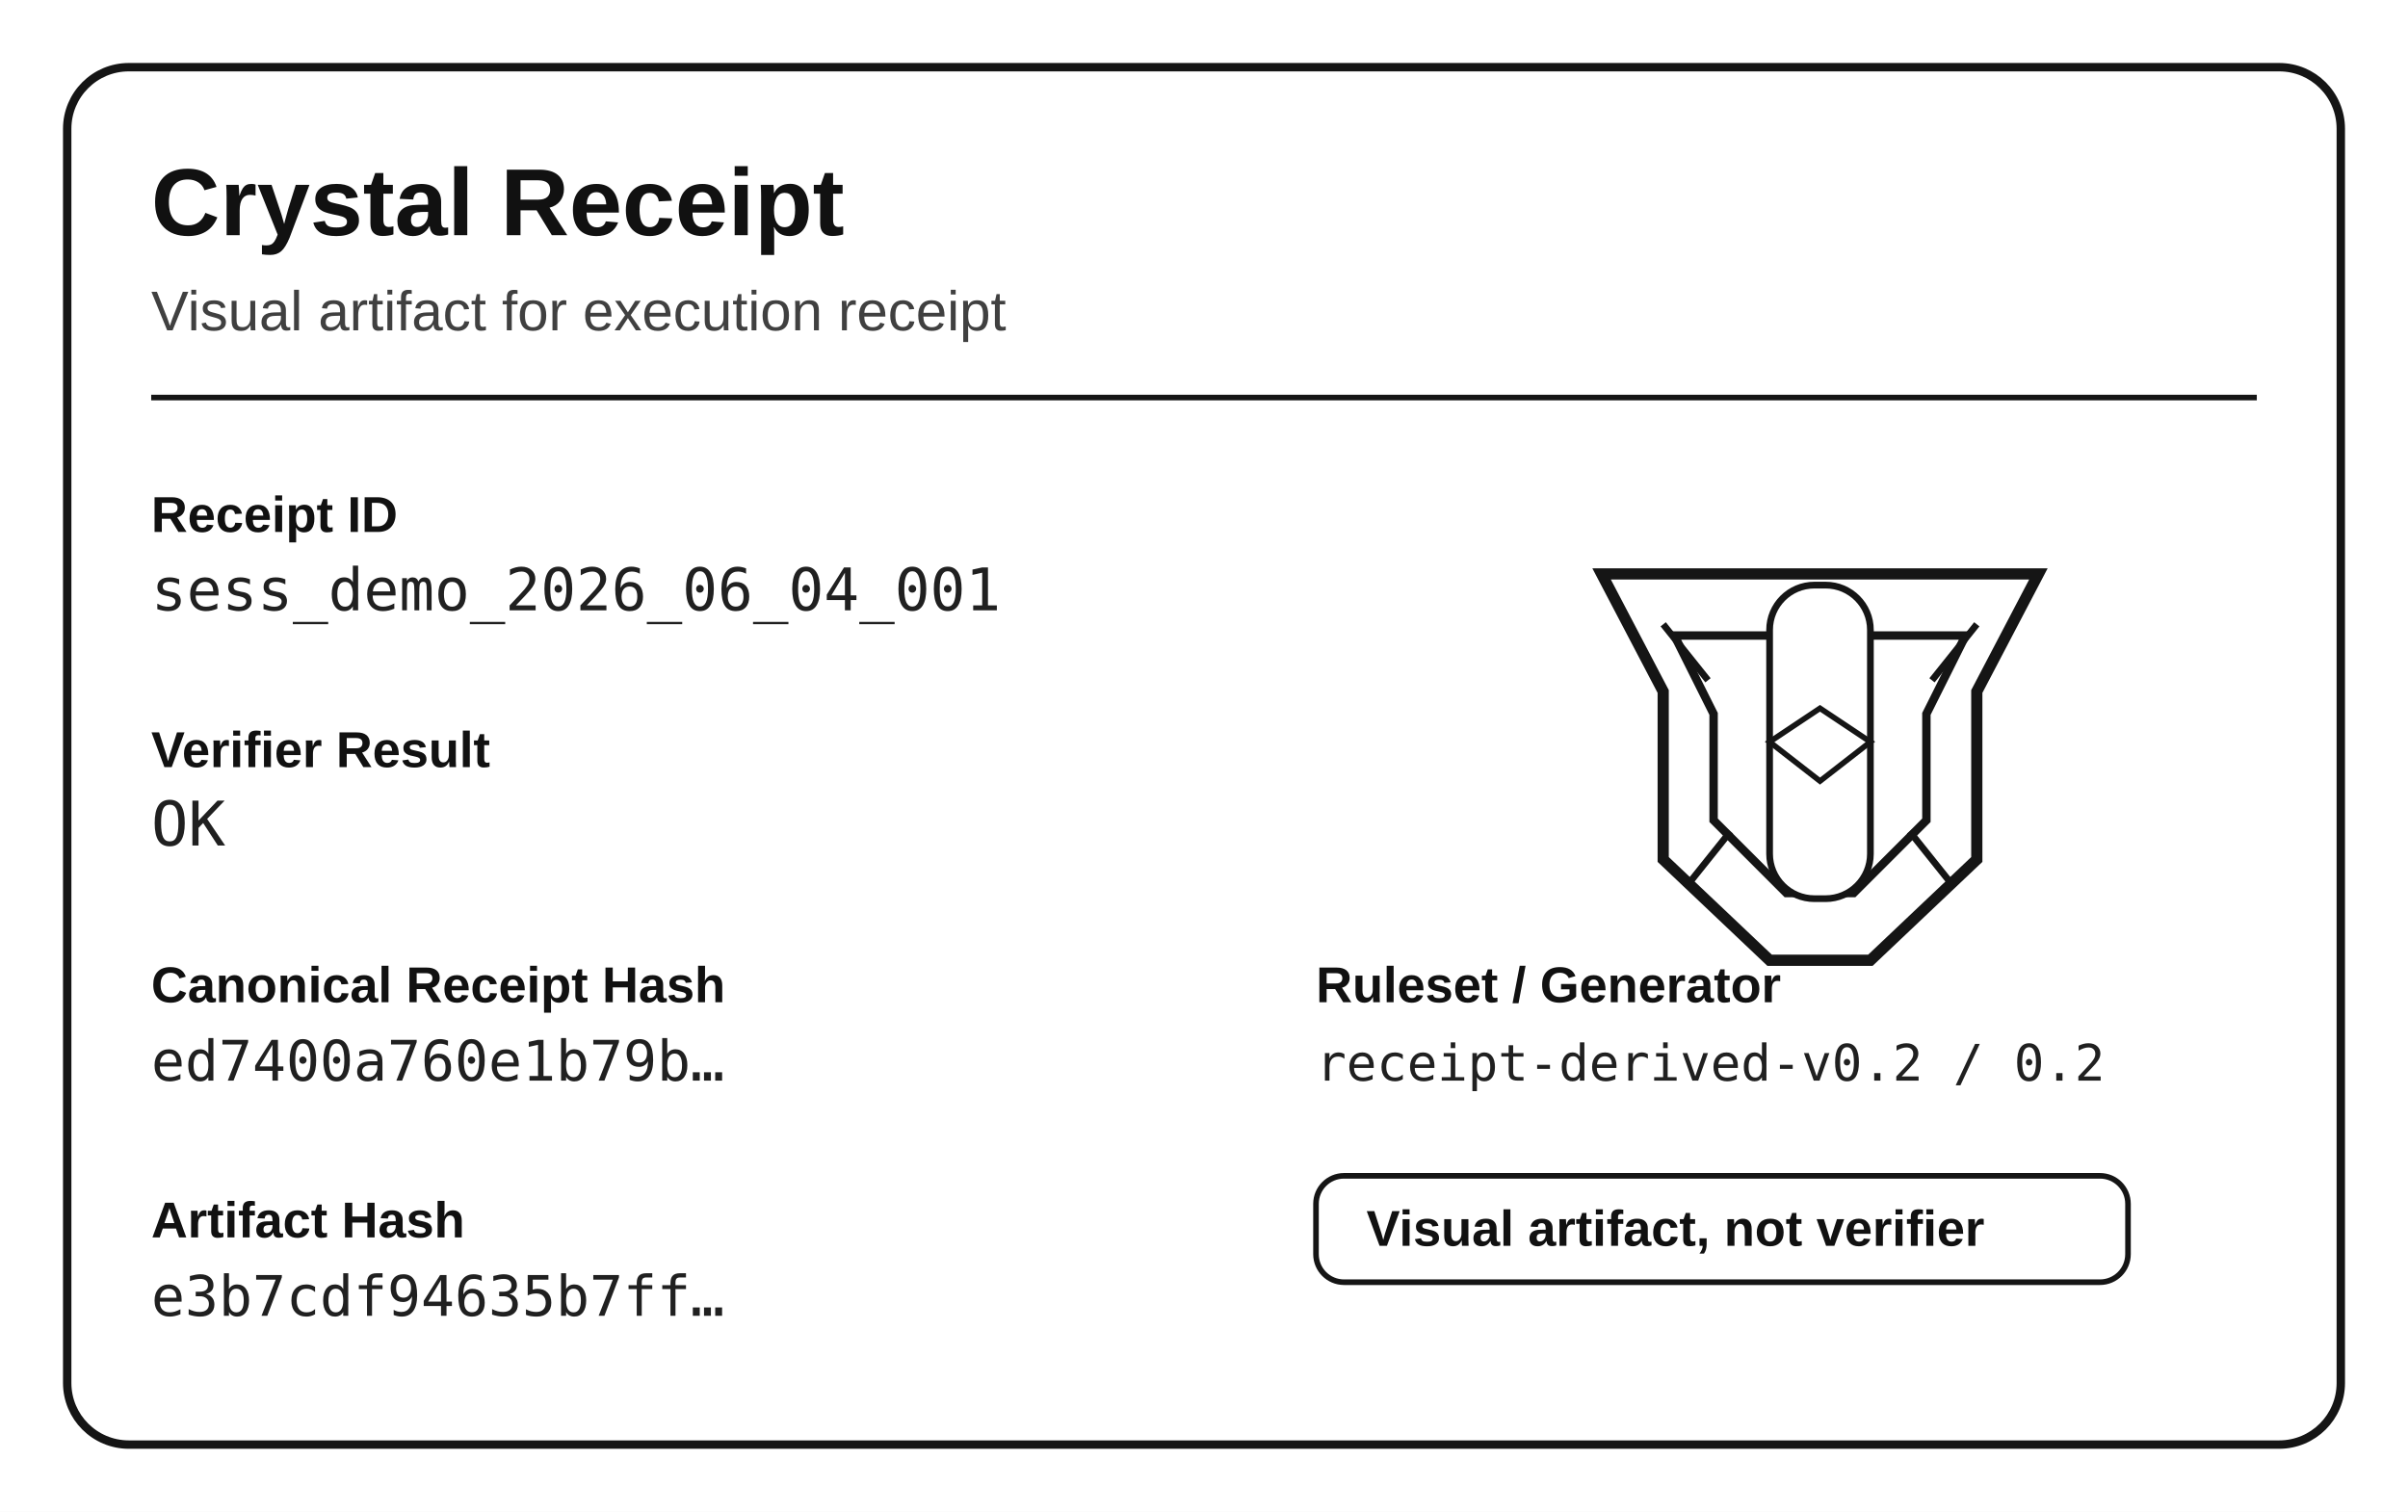
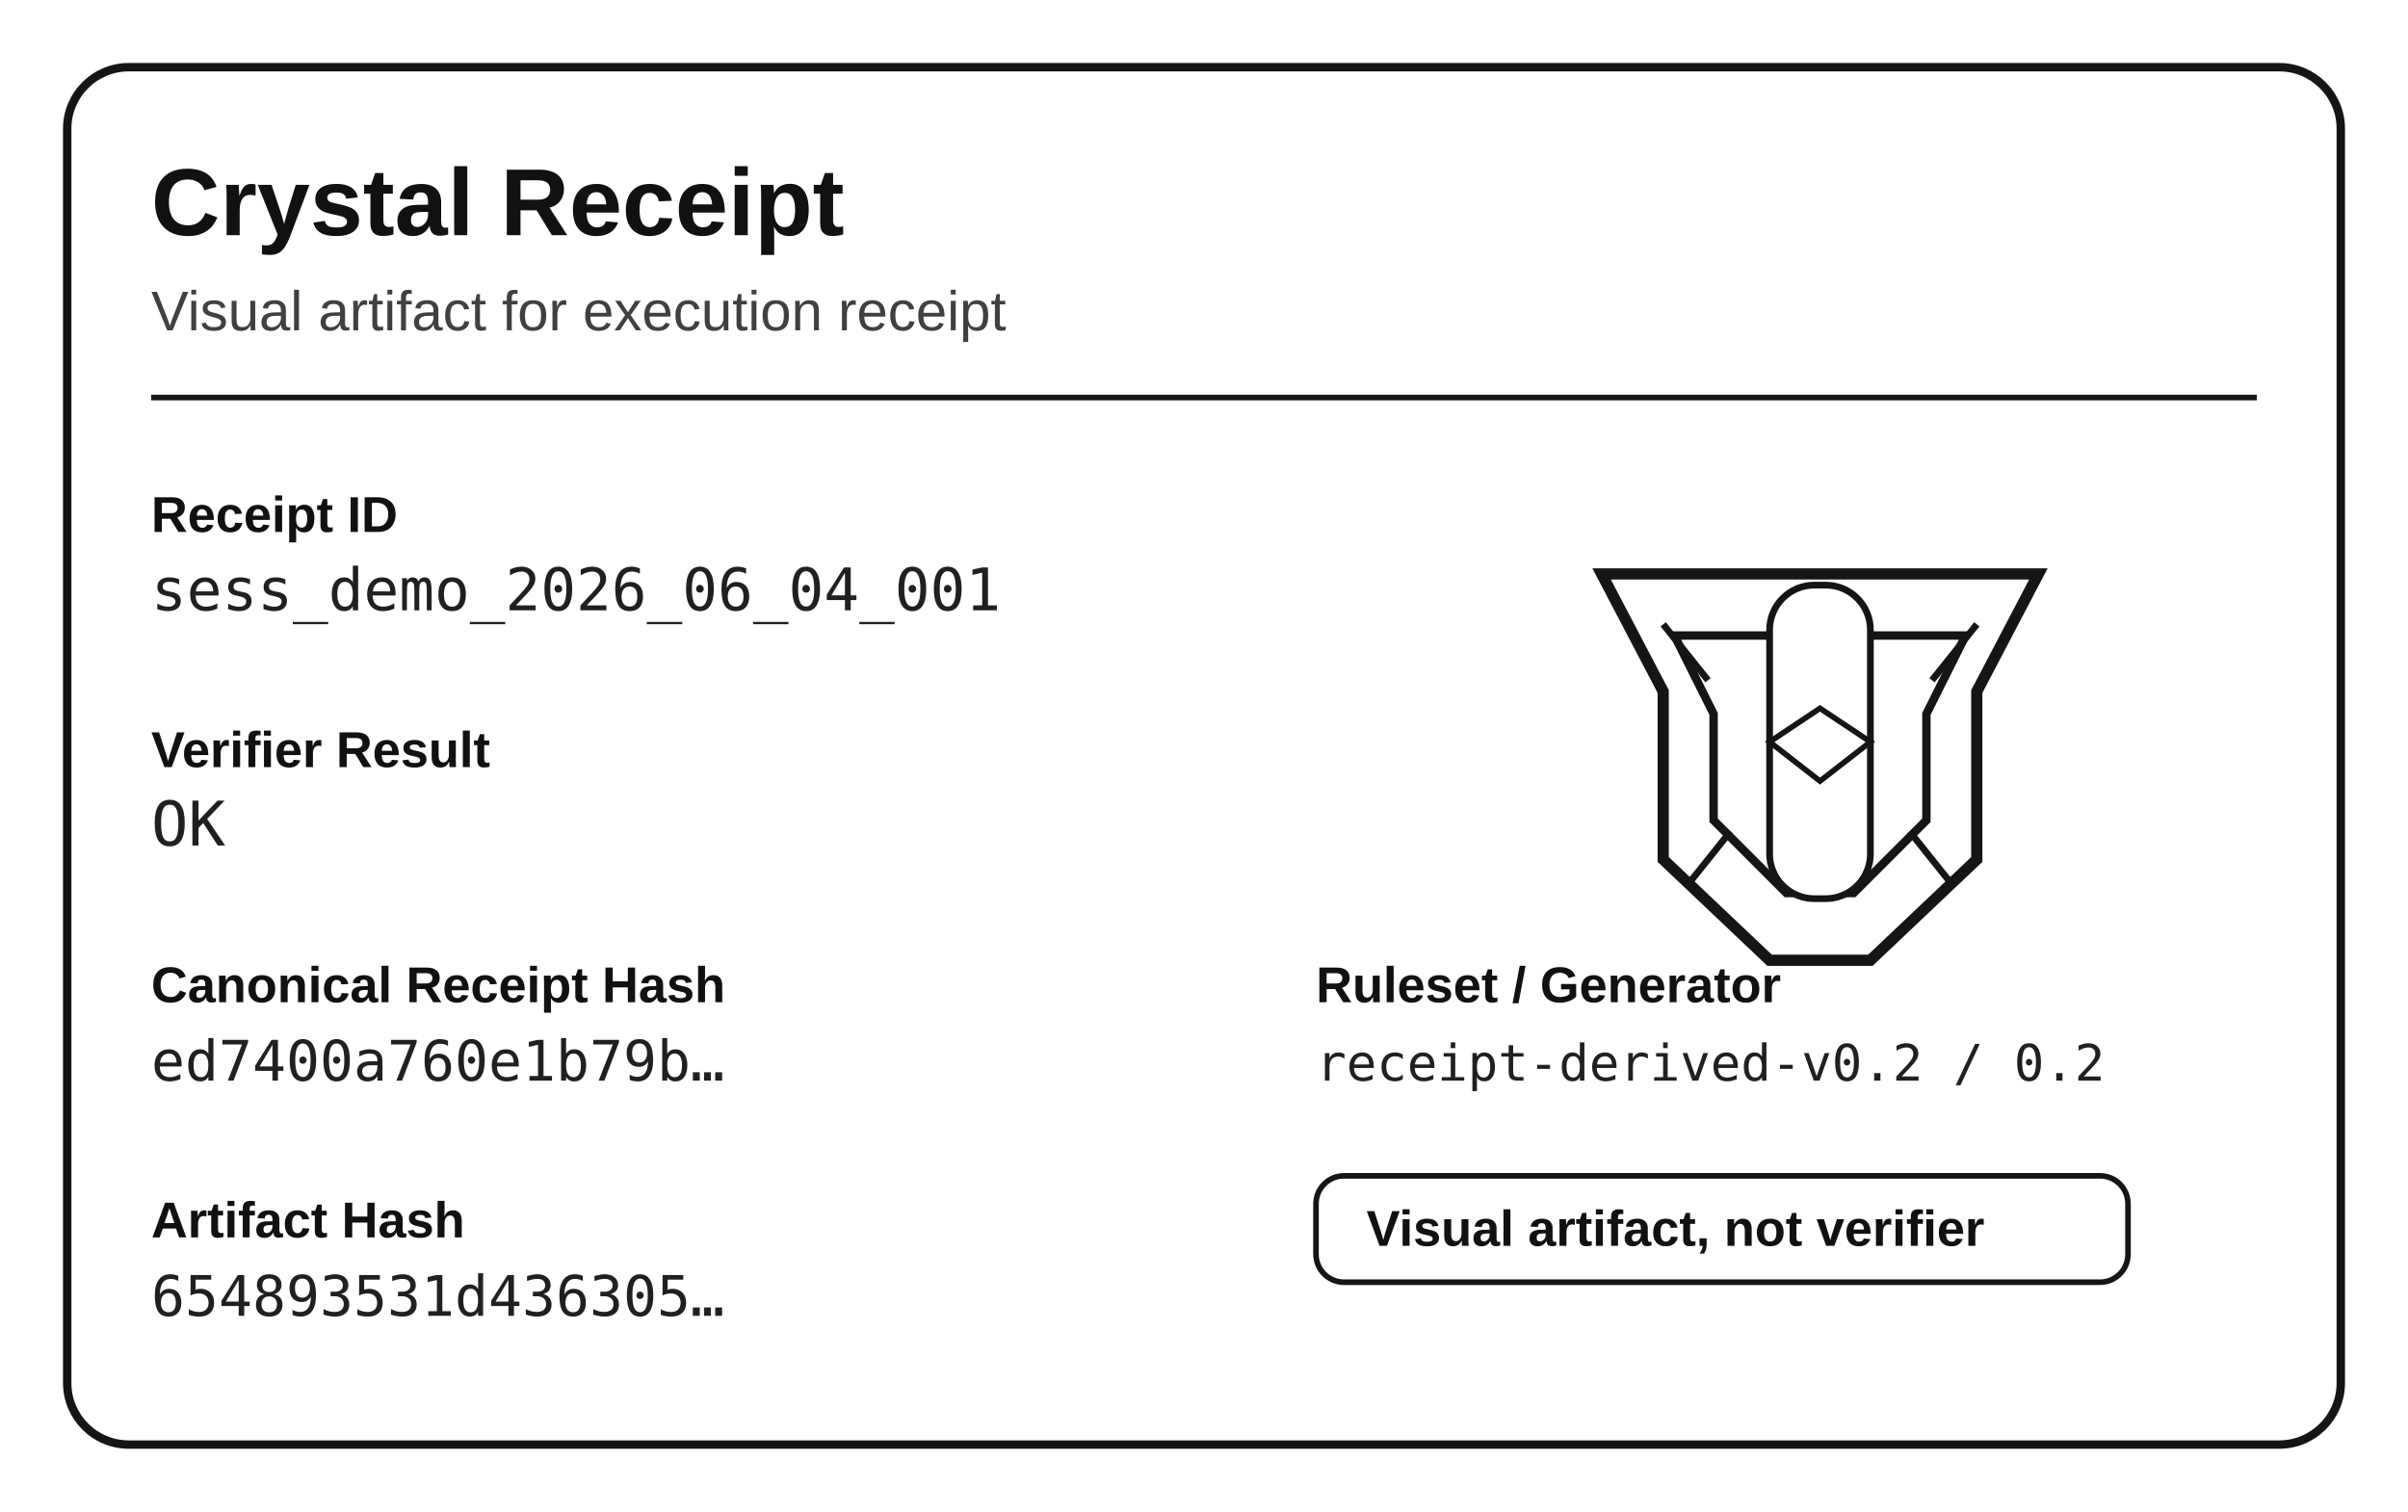
<svg xmlns="http://www.w3.org/2000/svg" width="860" height="540" viewBox="0 0 860 540">
  <rect width="100%" height="100%" fill="#ffffff" />
  <rect x="24" y="24" width="812" height="492" rx="22" ry="22" fill="#ffffff" stroke="#151515" stroke-width="3" />
  <text x="54" y="84" fill="#111111" font-family="Segoe UI, Arial, sans-serif" font-size="34" font-weight="700">Crystal Receipt</text>
  <text x="54" y="118" fill="#404040" font-family="Segoe UI, Arial, sans-serif" font-size="20">Visual artifact for execution receipt</text>
  <line x1="54" y1="142" x2="806" y2="142" stroke="#151515" stroke-width="2" />
  <text x="54" y="190" fill="#111111" font-family="Segoe UI, Arial, sans-serif" font-size="18" font-weight="700">Receipt ID</text>
  <text x="54" y="218" fill="#202020" font-family="Consolas, monospace" font-size="21">sess_demo_2026_06_04_001</text>
  <text x="54" y="274" fill="#111111" font-family="Segoe UI, Arial, sans-serif" font-size="18" font-weight="700">Verifier Result</text>
  <text x="54" y="302" fill="#202020" font-family="Consolas, monospace" font-size="22">OK</text>
  <text x="54" y="358" fill="#111111" font-family="Segoe UI, Arial, sans-serif" font-size="18" font-weight="700">Canonical Receipt Hash</text>
  <text x="54" y="386" fill="#202020" font-family="Consolas, monospace" font-size="20">ed7400a760e1b79b…</text>
  <text x="54" y="442" fill="#111111" font-family="Segoe UI, Arial, sans-serif" font-size="18" font-weight="700">Artifact Hash</text>
-   <text x="54" y="470" fill="#202020" font-family="Consolas, monospace" font-size="20">e3b7cdf94635b7ff…</text>
+   <text x="54" y="470" fill="#202020" font-family="Consolas, monospace" font-size="20">654893531d436305…</text>
  <text x="470" y="358" fill="#111111" font-family="Segoe UI, Arial, sans-serif" font-size="18" font-weight="700">Ruleset / Generator</text>
  <text x="470" y="386" fill="#202020" font-family="Consolas, monospace" font-size="18">receipt-derived-v0.2 / 0.2</text>
  <rect x="470" y="420" width="290" height="38" rx="10" ry="10" fill="#ffffff" stroke="#151515" stroke-width="2" />
  <text x="488" y="445" fill="#111111" font-family="Segoe UI, Arial, sans-serif" font-size="18" font-weight="700">Visual artifact, not verifier</text>
  <g transform="translate(650 265)">
    <polygon points="-78,-60 78,-60 56,-18 56,42 18,78 -18,78 -56,42 -56,-18" fill="none" stroke="#151515" stroke-width="4" />
    <polygon points="-52,-38 52,-38 38,-10 38,28 12,54 -12,54 -38,28 -38,-10" fill="none" stroke="#151515" stroke-width="3" />
    <rect x="-18" y="-56" width="36" height="112" rx="16" ry="16" fill="#ffffff" stroke="#151515" stroke-width="2.4" />
    <polygon points="0,-12 18,0 0,14 -18,0" fill="#ffffff" stroke="#151515" stroke-width="2" />
    <line x1="-40" y1="-22" x2="-56" y2="-42" stroke="#151515" stroke-width="2.4" />
    <line x1="40" y1="-22" x2="56" y2="-42" stroke="#151515" stroke-width="2.4" />
    <line x1="-32" y1="32" x2="-48" y2="52" stroke="#151515" stroke-width="2.4" />
    <line x1="32" y1="32" x2="48" y2="52" stroke="#151515" stroke-width="2.4" />
  </g>
</svg>
